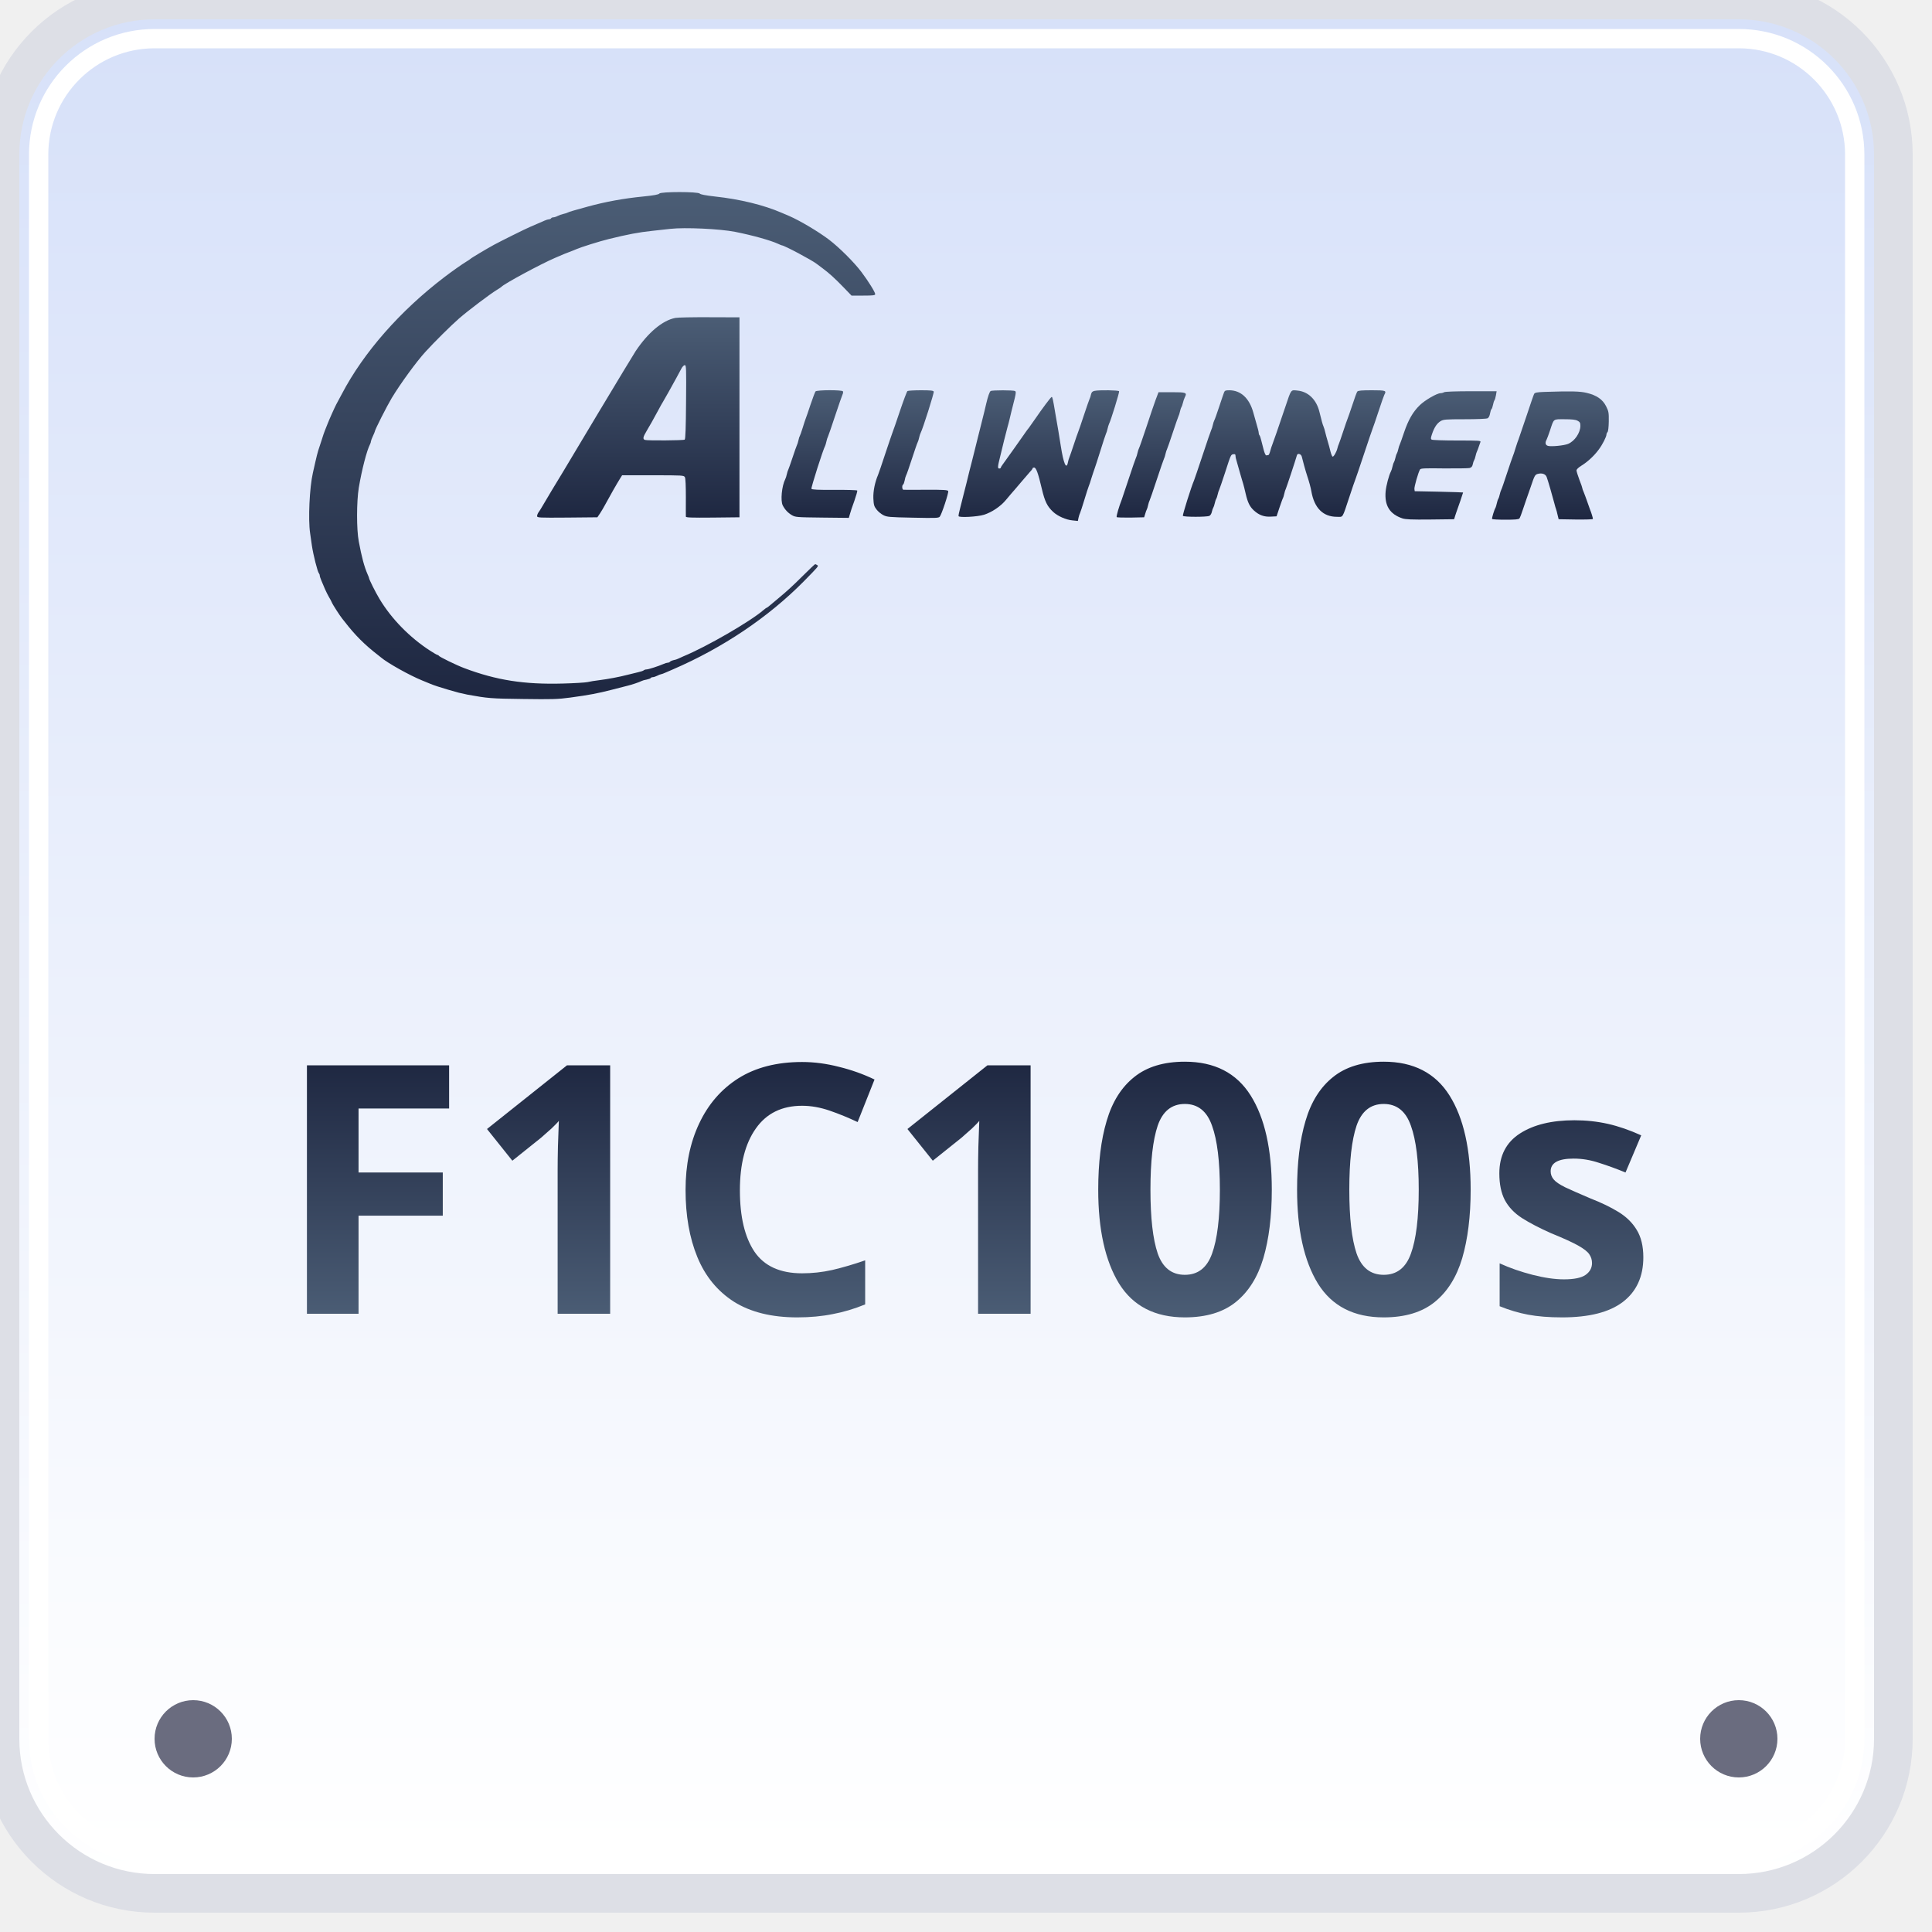
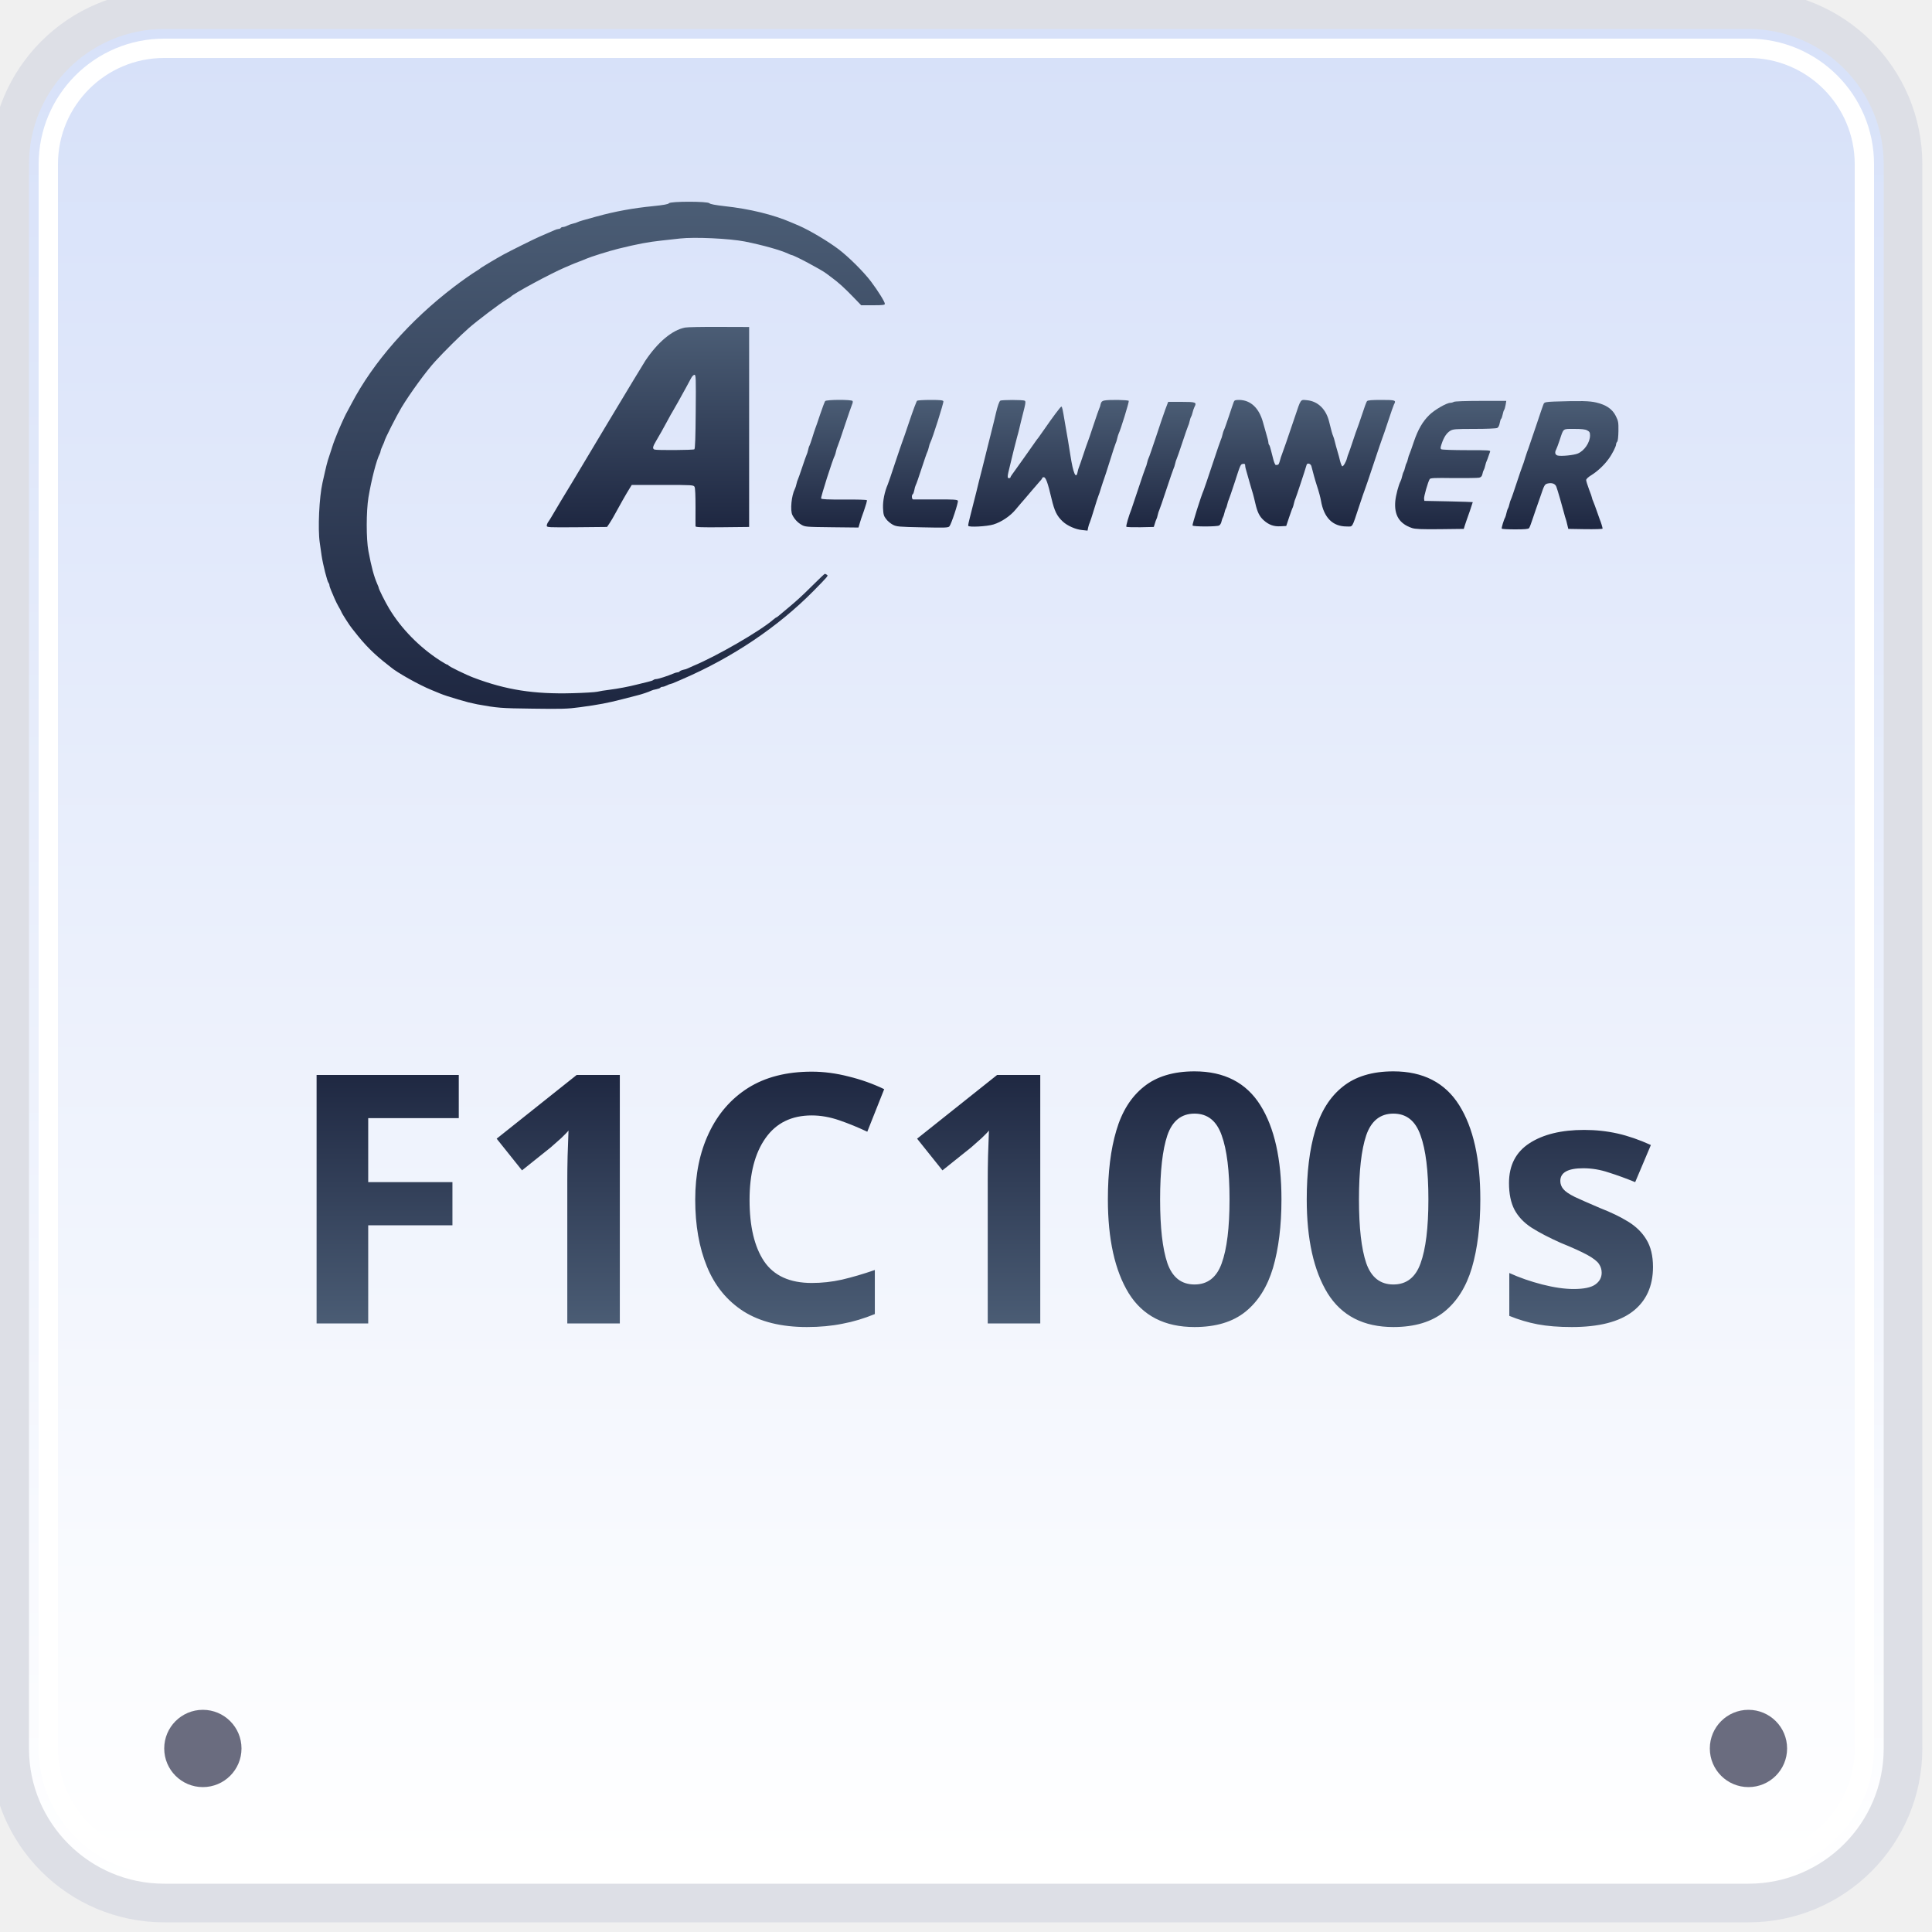
<svg xmlns="http://www.w3.org/2000/svg" width="100" height="100">
  <defs>
    <linearGradient id="soc_bg" x1="0%" y1="0%" x2="0%" y2="100%">
      <stop offset="0%" style="stop-color:#d7e1f9;stop-opacity:1" />
      <stop offset="100%" style="stop-color:#ffffff;stop-opacity:1" />
    </linearGradient>
    <linearGradient id="soc_name" x1="0%" y1="0%" x2="0%" y2="100%">
      <stop offset="0%" style="stop-color:#1e2741;stop-opacity:1" />
      <stop offset="100%" style="stop-color:#4b5d75;stop-opacity:1" />
    </linearGradient>
  </defs>
-   <rect width="98" height="98" fill="url(#soc_bg)" rx="8" stroke="#dddfe6" stroke-width="2" />
-   <rect x="2" y="2" width="94" height="94" fill="url(#soc_bg)" rx="6" stroke="#ffffff" stroke-width="1" />
-   <g transform="translate(16,80) scale(0.005,-0.005)" fill="url(#soc_name)">
-     <path d="M3625 13996 c-7 -10 -56 -19 -165 -30 -205 -20 -395 -55 -580 -106 -139 -38 -187 -52 -200 -59 -9 -5 -30 -12 -49 -16 -18 -4 -44 -13 -59 -21 -15 -8 -35 -14 -44 -14 -9 0 -20 -4 -23 -10 -3 -5 -13 -10 -22 -10 -8 0 -29 -6 -46 -14 -28 -13 -66 -29 -152 -66 -42 -17 -313 -152 -371 -184 -79 -43 -238 -138 -244 -146 -3 -3 -23 -17 -45 -30 -36 -21 -159 -108 -225 -159 -457 -348 -836 -779 -1061 -1209 -27 -50 -53 -100 -59 -110 -15 -28 -76 -164 -90 -202 -7 -19 -19 -48 -26 -65 -7 -16 -22 -61 -34 -100 -12 -38 -28 -88 -36 -110 -7 -22 -20 -74 -29 -115 -9 -41 -21 -93 -26 -115 -35 -152 -50 -481 -29 -622 6 -38 14 -97 19 -133 14 -94 58 -269 72 -284 5 -6 9 -16 9 -24 0 -7 8 -32 18 -55 10 -23 27 -62 37 -87 11 -25 29 -61 40 -80 12 -19 25 -44 29 -54 6 -19 90 -149 111 -173 5 -7 15 -18 20 -25 111 -144 209 -242 353 -353 7 -5 18 -15 25 -20 66 -57 298 -187 427 -239 36 -15 74 -31 85 -35 33 -14 105 -38 185 -61 41 -11 91 -25 110 -31 19 -5 60 -14 90 -20 210 -38 243 -41 575 -45 302 -4 357 -3 490 15 199 27 286 44 430 81 66 17 138 36 160 41 46 11 123 37 146 49 9 5 33 12 53 15 20 4 39 11 42 16 3 5 13 9 22 9 9 0 30 7 46 15 15 8 33 15 38 15 5 0 30 9 56 21 26 11 56 24 67 29 519 224 989 541 1355 911 154 157 156 159 140 169 -8 5 -18 10 -21 10 -4 0 -60 -53 -125 -118 -118 -117 -166 -160 -258 -237 -26 -22 -62 -52 -80 -67 -17 -15 -34 -28 -37 -28 -3 0 -19 -11 -35 -25 -136 -118 -589 -380 -829 -479 -22 -10 -47 -21 -55 -25 -9 -5 -30 -12 -48 -15 -17 -4 -34 -12 -37 -17 -4 -5 -13 -9 -22 -9 -8 0 -29 -6 -46 -14 -50 -22 -155 -56 -175 -56 -10 0 -22 -4 -28 -9 -5 -5 -31 -14 -59 -20 -27 -7 -77 -19 -110 -27 -85 -22 -197 -43 -290 -55 -44 -5 -99 -14 -123 -20 -24 -5 -139 -12 -255 -15 -400 -11 -688 34 -1022 160 -80 30 -258 117 -263 128 -2 5 -8 8 -13 8 -4 0 -40 20 -78 45 -211 137 -399 329 -523 536 -41 68 -108 202 -108 216 0 3 -6 19 -14 36 -36 83 -61 177 -92 342 -24 125 -23 413 0 555 31 185 83 388 117 452 5 10 9 23 9 30 1 7 9 31 20 53 11 22 19 44 20 48 0 17 126 265 176 348 88 146 256 377 349 478 87 96 264 272 347 344 90 79 323 255 393 297 22 13 42 27 45 30 24 30 408 237 555 300 28 12 59 25 70 30 11 5 45 19 75 30 30 11 64 25 75 30 50 22 238 81 335 105 203 50 310 70 450 85 52 6 138 15 190 21 150 17 513 0 670 -31 185 -37 367 -88 447 -125 17 -8 34 -15 37 -15 24 0 315 -155 361 -192 6 -5 33 -25 60 -45 70 -52 127 -104 220 -200 l80 -83 123 0 c101 0 122 3 122 15 0 20 -70 133 -143 230 -77 102 -229 253 -335 334 -114 86 -300 196 -412 245 -19 8 -55 23 -80 34 -185 80 -430 140 -690 168 -96 11 -149 21 -156 30 -17 21 -405 21 -419 0z" />
-     <path d="M3791 12709 c-133 -26 -282 -151 -411 -344 -18 -27 -192 -315 -387 -640 -194 -324 -357 -597 -362 -605 -32 -50 -216 -358 -225 -375 -6 -11 -19 -31 -28 -44 -10 -13 -18 -32 -18 -42 0 -19 12 -19 312 -17 l312 3 27 40 c15 22 40 65 56 95 39 73 120 216 150 263 l23 37 320 0 c309 0 320 -1 330 -20 7 -12 10 -92 10 -208 0 -103 -1 -193 0 -200 0 -10 59 -12 278 -10 l277 3 0 1035 0 1035 -310 1 c-170 1 -330 -2 -354 -7z m111 -871 c-2 -263 -6 -384 -14 -389 -14 -9 -390 -11 -412 -3 -24 9 -20 30 18 93 36 60 67 116 124 221 19 36 38 70 42 75 4 6 31 53 60 105 29 52 67 120 83 150 17 30 39 72 50 93 10 20 26 37 36 37 15 0 16 -33 13 -382z" />
-     <path d="M5242 11948 c-5 -7 -29 -69 -52 -138 -23 -69 -45 -134 -50 -145 -4 -11 -19 -54 -31 -95 -13 -41 -26 -79 -30 -85 -4 -5 -10 -26 -14 -45 -4 -19 -11 -41 -16 -50 -4 -8 -24 -64 -44 -125 -20 -60 -40 -117 -44 -125 -5 -9 -12 -31 -16 -50 -4 -19 -11 -41 -16 -50 -36 -70 -51 -224 -26 -272 22 -43 53 -76 93 -100 38 -22 47 -23 315 -26 l276 -3 11 38 c5 21 26 83 46 137 19 54 33 103 30 108 -3 5 -109 8 -236 7 -170 -1 -233 2 -238 11 -6 10 122 412 142 445 3 6 9 26 13 45 4 19 11 41 16 50 4 8 38 105 74 215 37 110 71 210 77 222 6 11 7 26 4 32 -10 16 -270 15 -284 -1z" />
-     <path d="M6194 11952 c-6 -4 -41 -97 -78 -207 -37 -110 -71 -209 -76 -220 -5 -11 -38 -110 -75 -220 -36 -110 -70 -209 -75 -220 -33 -76 -52 -171 -49 -244 3 -67 8 -83 32 -114 15 -21 47 -47 70 -59 39 -20 60 -22 307 -27 233 -5 266 -4 278 10 20 23 94 248 88 265 -5 12 -43 15 -228 14 -123 0 -229 -1 -235 0 -15 0 -18 46 -4 54 5 3 12 22 16 42 3 20 10 44 15 53 6 9 32 86 60 171 28 85 54 162 59 170 5 9 12 31 16 50 4 19 11 41 16 50 21 38 140 413 135 426 -4 11 -31 14 -133 14 -70 0 -133 -4 -139 -8z" />
-     <path d="M7055 11952 c-11 -7 -28 -55 -46 -132 -10 -44 -23 -98 -53 -217 -8 -32 -22 -87 -31 -123 -9 -36 -23 -92 -31 -125 -8 -33 -22 -87 -30 -120 -8 -33 -22 -86 -30 -117 -7 -32 -21 -84 -28 -115 -8 -32 -22 -85 -30 -118 -8 -33 -24 -96 -35 -139 -12 -44 -20 -84 -18 -89 5 -17 194 -7 262 14 81 25 172 86 227 152 24 29 47 57 53 63 16 18 56 64 115 134 30 35 67 78 82 95 16 16 28 33 28 38 0 4 7 7 15 7 21 0 42 -58 80 -220 31 -132 56 -182 117 -239 47 -44 134 -82 199 -88 l57 -6 7 34 c4 18 11 40 16 49 4 8 24 69 44 135 20 66 40 129 45 140 5 11 19 52 30 90 12 39 26 79 30 90 5 11 31 94 60 185 28 91 55 172 59 180 5 9 12 31 16 50 4 19 11 41 15 50 20 39 110 331 105 340 -7 11 -204 14 -253 4 -24 -5 -32 -13 -38 -37 -3 -17 -10 -38 -15 -47 -4 -8 -31 -85 -59 -170 -28 -85 -55 -164 -60 -175 -5 -11 -25 -69 -45 -130 -20 -60 -40 -119 -45 -130 -5 -11 -12 -35 -15 -52 -16 -81 -46 -10 -74 172 -5 33 -17 103 -25 155 -9 52 -23 136 -32 185 -24 144 -29 166 -37 166 -8 0 -94 -115 -177 -236 -25 -36 -52 -74 -60 -85 -8 -10 -21 -26 -28 -37 -7 -10 -35 -49 -62 -88 -27 -38 -55 -78 -62 -88 -25 -36 -108 -152 -123 -172 -8 -10 -15 -23 -15 -27 0 -4 -7 -8 -16 -8 -18 0 -17 19 10 125 8 33 26 107 40 165 15 58 31 121 36 140 6 19 15 55 21 80 10 44 22 93 54 219 12 52 13 66 3 73 -16 10 -239 10 -253 0z" />
-     <path d="M9471 11937 c-5 -12 -27 -78 -50 -147 -23 -69 -45 -132 -50 -140 -5 -9 -12 -31 -16 -50 -4 -19 -11 -41 -16 -50 -4 -8 -45 -125 -89 -260 -45 -135 -85 -254 -90 -265 -27 -60 -120 -357 -115 -365 8 -13 251 -13 275 0 10 5 22 24 25 42 4 18 11 38 15 43 4 6 11 26 15 45 4 19 11 40 15 45 4 6 11 26 15 45 4 19 11 41 16 50 4 8 31 87 60 175 62 193 61 189 88 193 16 3 21 -2 21 -17 0 -11 6 -40 14 -63 7 -24 23 -79 35 -123 13 -44 26 -91 31 -105 4 -14 16 -59 25 -100 21 -92 43 -136 86 -175 53 -48 106 -67 174 -63 l60 3 30 90 c17 50 33 95 37 100 3 6 9 26 13 45 4 19 11 41 16 50 6 12 97 285 115 348 7 24 43 13 50 -15 7 -32 41 -155 54 -193 22 -66 39 -129 45 -165 30 -174 121 -265 265 -265 67 0 52 -24 130 210 28 85 55 164 60 175 5 11 45 130 90 265 45 135 85 254 90 265 5 11 32 90 60 175 28 85 55 163 60 172 25 45 18 48 -129 48 -103 0 -141 -3 -150 -13 -6 -7 -29 -69 -51 -138 -23 -68 -45 -133 -50 -144 -5 -11 -25 -69 -45 -130 -20 -60 -40 -119 -45 -130 -5 -11 -12 -31 -15 -45 -10 -41 -39 -90 -50 -87 -5 2 -15 26 -22 53 -6 27 -19 74 -28 104 -9 30 -21 73 -26 95 -5 22 -13 49 -18 60 -9 19 -20 61 -42 150 -31 129 -117 212 -229 222 -69 7 -62 17 -124 -168 -70 -209 -127 -372 -136 -394 -5 -11 -14 -39 -20 -62 -6 -24 -15 -44 -20 -44 -6 -1 -15 -2 -22 -3 -6 -1 -17 23 -25 52 -7 28 -19 74 -26 101 -6 27 -15 53 -20 57 -4 4 -7 15 -7 24 0 9 -9 48 -21 86 -11 38 -27 94 -35 124 -41 148 -129 229 -247 230 -40 0 -49 -3 -56 -23z" />
-     <path d="M11750 11940 c-8 -5 -25 -10 -36 -10 -39 0 -164 -73 -217 -125 -70 -68 -118 -151 -162 -281 -20 -60 -40 -116 -44 -124 -5 -9 -12 -31 -16 -50 -4 -19 -11 -39 -15 -45 -4 -5 -11 -26 -15 -45 -4 -19 -11 -39 -15 -45 -4 -5 -11 -26 -15 -45 -4 -19 -11 -41 -16 -50 -21 -39 -49 -146 -55 -207 -13 -146 42 -235 173 -279 33 -11 96 -14 289 -12 l247 3 9 30 c5 17 12 37 15 45 13 34 70 200 69 202 -1 1 -113 5 -251 8 l-250 5 -3 23 c-3 22 40 173 58 202 7 12 47 14 247 11 132 -1 251 1 265 4 20 5 29 15 34 38 3 18 10 37 14 42 4 6 11 26 15 45 4 19 11 41 16 50 4 8 12 29 17 45 6 17 13 38 17 48 7 16 -9 17 -241 17 -137 0 -255 4 -263 9 -11 7 -11 16 3 57 23 69 51 111 88 134 30 18 51 20 251 20 124 0 226 4 237 10 11 6 21 26 25 50 4 22 10 42 15 45 4 3 11 22 15 42 4 21 11 43 15 48 5 6 12 30 16 53 l7 42 -264 0 c-153 0 -270 -4 -279 -10z" />
-     <path d="M12788 11943 c-80 -3 -99 -7 -107 -21 -5 -9 -41 -114 -80 -232 -40 -118 -76 -224 -80 -235 -5 -11 -19 -51 -31 -90 -11 -38 -25 -79 -30 -90 -5 -11 -32 -90 -60 -175 -28 -85 -54 -162 -59 -170 -5 -9 -12 -31 -16 -50 -4 -19 -11 -39 -15 -45 -4 -5 -11 -26 -15 -45 -4 -19 -10 -39 -13 -45 -14 -22 -40 -110 -36 -117 3 -5 65 -8 138 -8 99 0 136 3 145 13 6 8 22 49 36 93 15 43 29 86 32 94 3 8 25 71 49 140 39 116 44 126 72 134 44 12 81 0 93 -32 11 -27 61 -200 81 -277 5 -22 13 -47 16 -55 3 -8 11 -35 16 -60 l11 -45 178 -3 c97 -1 177 1 177 6 0 10 -17 67 -30 97 -4 11 -18 49 -30 85 -12 36 -29 79 -36 97 -8 17 -14 35 -14 40 0 5 -13 44 -30 86 -16 43 -30 87 -30 97 0 11 19 30 50 49 65 40 133 103 180 167 39 52 80 133 80 156 0 8 5 19 11 25 7 7 12 52 13 111 1 90 -1 103 -28 157 -36 71 -99 114 -201 138 -69 17 -162 19 -437 10z m342 -298 c25 -13 30 -22 30 -53 0 -72 -59 -159 -127 -187 -40 -17 -171 -30 -207 -21 -28 7 -34 32 -16 64 5 9 21 53 36 97 41 124 29 115 150 115 75 0 114 -4 134 -15z" />
-     <path d="M8762 11858 c-17 -46 -60 -173 -96 -283 -37 -110 -70 -207 -75 -215 -5 -9 -12 -31 -16 -50 -4 -19 -11 -41 -16 -50 -4 -8 -38 -105 -74 -215 -37 -110 -69 -207 -72 -215 -28 -69 -59 -176 -53 -183 3 -4 69 -6 145 -5 l139 3 11 35 c5 19 13 40 16 45 4 6 10 26 14 45 4 19 11 41 16 50 4 8 38 105 74 215 36 110 70 207 74 215 5 9 12 31 16 50 4 19 11 41 16 50 4 8 31 85 59 170 28 85 55 162 59 170 5 9 12 31 16 50 4 19 11 40 15 45 4 6 11 25 15 43 4 18 13 45 20 59 26 49 15 53 -135 53 l-137 0 -31 -82z" />
+   <g transform="translate(0.5,0.5)">
+     <rect x="0" y="0" width="98" height="98" fill="url(#soc_bg)" rx="8" stroke="#dddfe6" stroke-width="2" />
+     <rect x="2" y="2" width="94" height="94" fill="url(#soc_bg)" rx="6" stroke="#ffffff" stroke-width="1" />
+     <g transform="translate(16,80) scale(0.005,-0.005)" fill="url(#soc_name)">
+       <path d="M3625 13996 c-7 -10 -56 -19 -165 -30 -205 -20 -395 -55 -580 -106 -139 -38 -187 -52 -200 -59 -9 -5 -30 -12 -49 -16 -18 -4 -44 -13 -59 -21 -15 -8 -35 -14 -44 -14 -9 0 -20 -4 -23 -10 -3 -5 -13 -10 -22 -10 -8 0 -29 -6 -46 -14 -28 -13 -66 -29 -152 -66 -42 -17 -313 -152 -371 -184 -79 -43 -238 -138 -244 -146 -3 -3 -23 -17 -45 -30 -36 -21 -159 -108 -225 -159 -457 -348 -836 -779 -1061 -1209 -27 -50 -53 -100 -59 -110 -15 -28 -76 -164 -90 -202 -7 -19 -19 -48 -26 -65 -7 -16 -22 -61 -34 -100 -12 -38 -28 -88 -36 -110 -7 -22 -20 -74 -29 -115 -9 -41 -21 -93 -26 -115 -35 -152 -50 -481 -29 -622 6 -38 14 -97 19 -133 14 -94 58 -269 72 -284 5 -6 9 -16 9 -24 0 -7 8 -32 18 -55 10 -23 27 -62 37 -87 11 -25 29 -61 40 -80 12 -19 25 -44 29 -54 6 -19 90 -149 111 -173 5 -7 15 -18 20 -25 111 -144 209 -242 353 -353 7 -5 18 -15 25 -20 66 -57 298 -187 427 -239 36 -15 74 -31 85 -35 33 -14 105 -38 185 -61 41 -11 91 -25 110 -31 19 -5 60 -14 90 -20 210 -38 243 -41 575 -45 302 -4 357 -3 490 15 199 27 286 44 430 81 66 17 138 36 160 41 46 11 123 37 146 49 9 5 33 12 53 15 20 4 39 11 42 16 3 5 13 9 22 9 9 0 30 7 46 15 15 8 33 15 38 15 5 0 30 9 56 21 26 11 56 24 67 29 519 224 989 541 1355 911 154 157 156 159 140 169 -8 5 -18 10 -21 10 -4 0 -60 -53 -125 -118 -118 -117 -166 -160 -258 -237 -26 -22 -62 -52 -80 -67 -17 -15 -34 -28 -37 -28 -3 0 -19 -11 -35 -25 -136 -118 -589 -380 -829 -479 -22 -10 -47 -21 -55 -25 -9 -5 -30 -12 -48 -15 -17 -4 -34 -12 -37 -17 -4 -5 -13 -9 -22 -9 -8 0 -29 -6 -46 -14 -50 -22 -155 -56 -175 -56 -10 0 -22 -4 -28 -9 -5 -5 -31 -14 -59 -20 -27 -7 -77 -19 -110 -27 -85 -22 -197 -43 -290 -55 -44 -5 -99 -14 -123 -20 -24 -5 -139 -12 -255 -15 -400 -11 -688 34 -1022 160 -80 30 -258 117 -263 128 -2 5 -8 8 -13 8 -4 0 -40 20 -78 45 -211 137 -399 329 -523 536 -41 68 -108 202 -108 216 0 3 -6 19 -14 36 -36 83 -61 177 -92 342 -24 125 -23 413 0 555 31 185 83 388 117 452 5 10 9 23 9 30 1 7 9 31 20 53 11 22 19 44 20 48 0 17 126 265 176 348 88 146 256 377 349 478 87 96 264 272 347 344 90 79 323 255 393 297 22 13 42 27 45 30 24 30 408 237 555 300 28 12 59 25 70 30 11 5 45 19 75 30 30 11 64 25 75 30 50 22 238 81 335 105 203 50 310 70 450 85 52 6 138 15 190 21 150 17 513 0 670 -31 185 -37 367 -88 447 -125 17 -8 34 -15 37 -15 24 0 315 -155 361 -192 6 -5 33 -25 60 -45 70 -52 127 -104 220 -200 l80 -83 123 0 c101 0 122 3 122 15 0 20 -70 133 -143 230 -77 102 -229 253 -335 334 -114 86 -300 196 -412 245 -19 8 -55 23 -80 34 -185 80 -430 140 -690 168 -96 11 -149 21 -156 30 -17 21 -405 21 -419 0z" />
+       <path d="M3791 12709 c-133 -26 -282 -151 -411 -344 -18 -27 -192 -315 -387 -640 -194 -324 -357 -597 -362 -605 -32 -50 -216 -358 -225 -375 -6 -11 -19 -31 -28 -44 -10 -13 -18 -32 -18 -42 0 -19 12 -19 312 -17 l312 3 27 40 c15 22 40 65 56 95 39 73 120 216 150 263 l23 37 320 0 c309 0 320 -1 330 -20 7 -12 10 -92 10 -208 0 -103 -1 -193 0 -200 0 -10 59 -12 278 -10 l277 3 0 1035 0 1035 -310 1 c-170 1 -330 -2 -354 -7z m111 -871 c-2 -263 -6 -384 -14 -389 -14 -9 -390 -11 -412 -3 -24 9 -20 30 18 93 36 60 67 116 124 221 19 36 38 70 42 75 4 6 31 53 60 105 29 52 67 120 83 150 17 30 39 72 50 93 10 20 26 37 36 37 15 0 16 -33 13 -382z" />
+       <path d="M5242 11948 c-5 -7 -29 -69 -52 -138 -23 -69 -45 -134 -50 -145 -4 -11 -19 -54 -31 -95 -13 -41 -26 -79 -30 -85 -4 -5 -10 -26 -14 -45 -4 -19 -11 -41 -16 -50 -4 -8 -24 -64 -44 -125 -20 -60 -40 -117 -44 -125 -5 -9 -12 -31 -16 -50 -4 -19 -11 -41 -16 -50 -36 -70 -51 -224 -26 -272 22 -43 53 -76 93 -100 38 -22 47 -23 315 -26 l276 -3 11 38 c5 21 26 83 46 137 19 54 33 103 30 108 -3 5 -109 8 -236 7 -170 -1 -233 2 -238 11 -6 10 122 412 142 445 3 6 9 26 13 45 4 19 11 41 16 50 4 8 38 105 74 215 37 110 71 210 77 222 6 11 7 26 4 32 -10 16 -270 15 -284 -1z" />
+       <path d="M6194 11952 c-6 -4 -41 -97 -78 -207 -37 -110 -71 -209 -76 -220 -5 -11 -38 -110 -75 -220 -36 -110 -70 -209 -75 -220 -33 -76 -52 -171 -49 -244 3 -67 8 -83 32 -114 15 -21 47 -47 70 -59 39 -20 60 -22 307 -27 233 -5 266 -4 278 10 20 23 94 248 88 265 -5 12 -43 15 -228 14 -123 0 -229 -1 -235 0 -15 0 -18 46 -4 54 5 3 12 22 16 42 3 20 10 44 15 53 6 9 32 86 60 171 28 85 54 162 59 170 5 9 12 31 16 50 4 19 11 41 16 50 21 38 140 413 135 426 -4 11 -31 14 -133 14 -70 0 -133 -4 -139 -8z" />
+       <path d="M7055 11952 c-11 -7 -28 -55 -46 -132 -10 -44 -23 -98 -53 -217 -8 -32 -22 -87 -31 -123 -9 -36 -23 -92 -31 -125 -8 -33 -22 -87 -30 -120 -8 -33 -22 -86 -30 -117 -7 -32 -21 -84 -28 -115 -8 -32 -22 -85 -30 -118 -8 -33 -24 -96 -35 -139 -12 -44 -20 -84 -18 -89 5 -17 194 -7 262 14 81 25 172 86 227 152 24 29 47 57 53 63 16 18 56 64 115 134 30 35 67 78 82 95 16 16 28 33 28 38 0 4 7 7 15 7 21 0 42 -58 80 -220 31 -132 56 -182 117 -239 47 -44 134 -82 199 -88 l57 -6 7 34 c4 18 11 40 16 49 4 8 24 69 44 135 20 66 40 129 45 140 5 11 19 52 30 90 12 39 26 79 30 90 5 11 31 94 60 185 28 91 55 172 59 180 5 9 12 31 16 50 4 19 11 41 15 50 20 39 110 331 105 340 -7 11 -204 14 -253 4 -24 -5 -32 -13 -38 -37 -3 -17 -10 -38 -15 -47 -4 -8 -31 -85 -59 -170 -28 -85 -55 -164 -60 -175 -5 -11 -25 -69 -45 -130 -20 -60 -40 -119 -45 -130 -5 -11 -12 -35 -15 -52 -16 -81 -46 -10 -74 172 -5 33 -17 103 -25 155 -9 52 -23 136 -32 185 -24 144 -29 166 -37 166 -8 0 -94 -115 -177 -236 -25 -36 -52 -74 -60 -85 -8 -10 -21 -26 -28 -37 -7 -10 -35 -49 -62 -88 -27 -38 -55 -78 -62 -88 -25 -36 -108 -152 -123 -172 -8 -10 -15 -23 -15 -27 0 -4 -7 -8 -16 -8 -18 0 -17 19 10 125 8 33 26 107 40 165 15 58 31 121 36 140 6 19 15 55 21 80 10 44 22 93 54 219 12 52 13 66 3 73 -16 10 -239 10 -253 0z" />
+       <path d="M9471 11937 c-5 -12 -27 -78 -50 -147 -23 -69 -45 -132 -50 -140 -5 -9 -12 -31 -16 -50 -4 -19 -11 -41 -16 -50 -4 -8 -45 -125 -89 -260 -45 -135 -85 -254 -90 -265 -27 -60 -120 -357 -115 -365 8 -13 251 -13 275 0 10 5 22 24 25 42 4 18 11 38 15 43 4 6 11 26 15 45 4 19 11 40 15 45 4 6 11 26 15 45 4 19 11 41 16 50 4 8 31 87 60 175 62 193 61 189 88 193 16 3 21 -2 21 -17 0 -11 6 -40 14 -63 7 -24 23 -79 35 -123 13 -44 26 -91 31 -105 4 -14 16 -59 25 -100 21 -92 43 -136 86 -175 53 -48 106 -67 174 -63 l60 3 30 90 c17 50 33 95 37 100 3 6 9 26 13 45 4 19 11 41 16 50 6 12 97 285 115 348 7 24 43 13 50 -15 7 -32 41 -155 54 -193 22 -66 39 -129 45 -165 30 -174 121 -265 265 -265 67 0 52 -24 130 210 28 85 55 164 60 175 5 11 45 130 90 265 45 135 85 254 90 265 5 11 32 90 60 175 28 85 55 163 60 172 25 45 18 48 -129 48 -103 0 -141 -3 -150 -13 -6 -7 -29 -69 -51 -138 -23 -68 -45 -133 -50 -144 -5 -11 -25 -69 -45 -130 -20 -60 -40 -119 -45 -130 -5 -11 -12 -31 -15 -45 -10 -41 -39 -90 -50 -87 -5 2 -15 26 -22 53 -6 27 -19 74 -28 104 -9 30 -21 73 -26 95 -5 22 -13 49 -18 60 -9 19 -20 61 -42 150 -31 129 -117 212 -229 222 -69 7 -62 17 -124 -168 -70 -209 -127 -372 -136 -394 -5 -11 -14 -39 -20 -62 -6 -24 -15 -44 -20 -44 -6 -1 -15 -2 -22 -3 -6 -1 -17 23 -25 52 -7 28 -19 74 -26 101 -6 27 -15 53 -20 57 -4 4 -7 15 -7 24 0 9 -9 48 -21 86 -11 38 -27 94 -35 124 -41 148 -129 229 -247 230 -40 0 -49 -3 -56 -23z" />
+       <path d="M11750 11940 c-8 -5 -25 -10 -36 -10 -39 0 -164 -73 -217 -125 -70 -68 -118 -151 -162 -281 -20 -60 -40 -116 -44 -124 -5 -9 -12 -31 -16 -50 -4 -19 -11 -39 -15 -45 -4 -5 -11 -26 -15 -45 -4 -19 -11 -39 -15 -45 -4 -5 -11 -26 -15 -45 -4 -19 -11 -41 -16 -50 -21 -39 -49 -146 -55 -207 -13 -146 42 -235 173 -279 33 -11 96 -14 289 -12 l247 3 9 30 c5 17 12 37 15 45 13 34 70 200 69 202 -1 1 -113 5 -251 8 l-250 5 -3 23 c-3 22 40 173 58 202 7 12 47 14 247 11 132 -1 251 1 265 4 20 5 29 15 34 38 3 18 10 37 14 42 4 6 11 26 15 45 4 19 11 41 16 50 4 8 12 29 17 45 6 17 13 38 17 48 7 16 -9 17 -241 17 -137 0 -255 4 -263 9 -11 7 -11 16 3 57 23 69 51 111 88 134 30 18 51 20 251 20 124 0 226 4 237 10 11 6 21 26 25 50 4 22 10 42 15 45 4 3 11 22 15 42 4 21 11 43 15 48 5 6 12 30 16 53 l7 42 -264 0 c-153 0 -270 -4 -279 -10z" />
+       <path d="M12788 11943 c-80 -3 -99 -7 -107 -21 -5 -9 -41 -114 -80 -232 -40 -118 -76 -224 -80 -235 -5 -11 -19 -51 -31 -90 -11 -38 -25 -79 -30 -90 -5 -11 -32 -90 -60 -175 -28 -85 -54 -162 -59 -170 -5 -9 -12 -31 -16 -50 -4 -19 -11 -39 -15 -45 -4 -5 -11 -26 -15 -45 -4 -19 -10 -39 -13 -45 -14 -22 -40 -110 -36 -117 3 -5 65 -8 138 -8 99 0 136 3 145 13 6 8 22 49 36 93 15 43 29 86 32 94 3 8 25 71 49 140 39 116 44 126 72 134 44 12 81 0 93 -32 11 -27 61 -200 81 -277 5 -22 13 -47 16 -55 3 -8 11 -35 16 -60 l11 -45 178 -3 c97 -1 177 1 177 6 0 10 -17 67 -30 97 -4 11 -18 49 -30 85 -12 36 -29 79 -36 97 -8 17 -14 35 -14 40 0 5 -13 44 -30 86 -16 43 -30 87 -30 97 0 11 19 30 50 49 65 40 133 103 180 167 39 52 80 133 80 156 0 8 5 19 11 25 7 7 12 52 13 111 1 90 -1 103 -28 157 -36 71 -99 114 -201 138 -69 17 -162 19 -437 10z m342 -298 c25 -13 30 -22 30 -53 0 -72 -59 -159 -127 -187 -40 -17 -171 -30 -207 -21 -28 7 -34 32 -16 64 5 9 21 53 36 97 41 124 29 115 150 115 75 0 114 -4 134 -15z" />
+       <path d="M8762 11858 c-17 -46 -60 -173 -96 -283 -37 -110 -70 -207 -75 -215 -5 -9 -12 -31 -16 -50 -4 -19 -11 -41 -16 -50 -4 -8 -38 -105 -74 -215 -37 -110 -69 -207 -72 -215 -28 -69 -59 -176 -53 -183 3 -4 69 -6 145 -5 l139 3 11 35 c5 19 13 40 16 45 4 6 10 26 14 45 4 19 11 41 16 50 4 8 38 105 74 215 36 110 70 207 74 215 5 9 12 31 16 50 4 19 11 41 16 50 4 8 31 85 59 170 28 85 55 162 59 170 5 9 12 31 16 50 4 19 11 40 15 45 4 6 11 25 15 43 4 18 13 45 20 59 26 49 15 53 -135 53 l-137 0 -31 -82z" />
+     </g>
+     <text x="50" y="68" fill="url(#soc_name)" text-anchor="middle">
+       <tspan font-weight="600" font-size="18" font-family="Adobe Heiti Std, sans-serif">F1C100s</tspan>
+     </text>
+     <circle cx="10" cy="90" r="2" fill="#6a6c7f" />
+     <circle cx="90" cy="90" r="2" fill="#6a6c7f" />
  </g>
-   <text x="50" y="68" fill="url(#soc_name)" text-anchor="middle">
-     <tspan font-weight="600" font-size="18" font-family="Adobe Heiti Std, sans-serif">F1C100s</tspan>
-   </text>
-   <circle cx="10" cy="90" r="2" fill="#6a6c7f" />
-   <circle cx="90" cy="90" r="2" fill="#6a6c7f" />
</svg>
